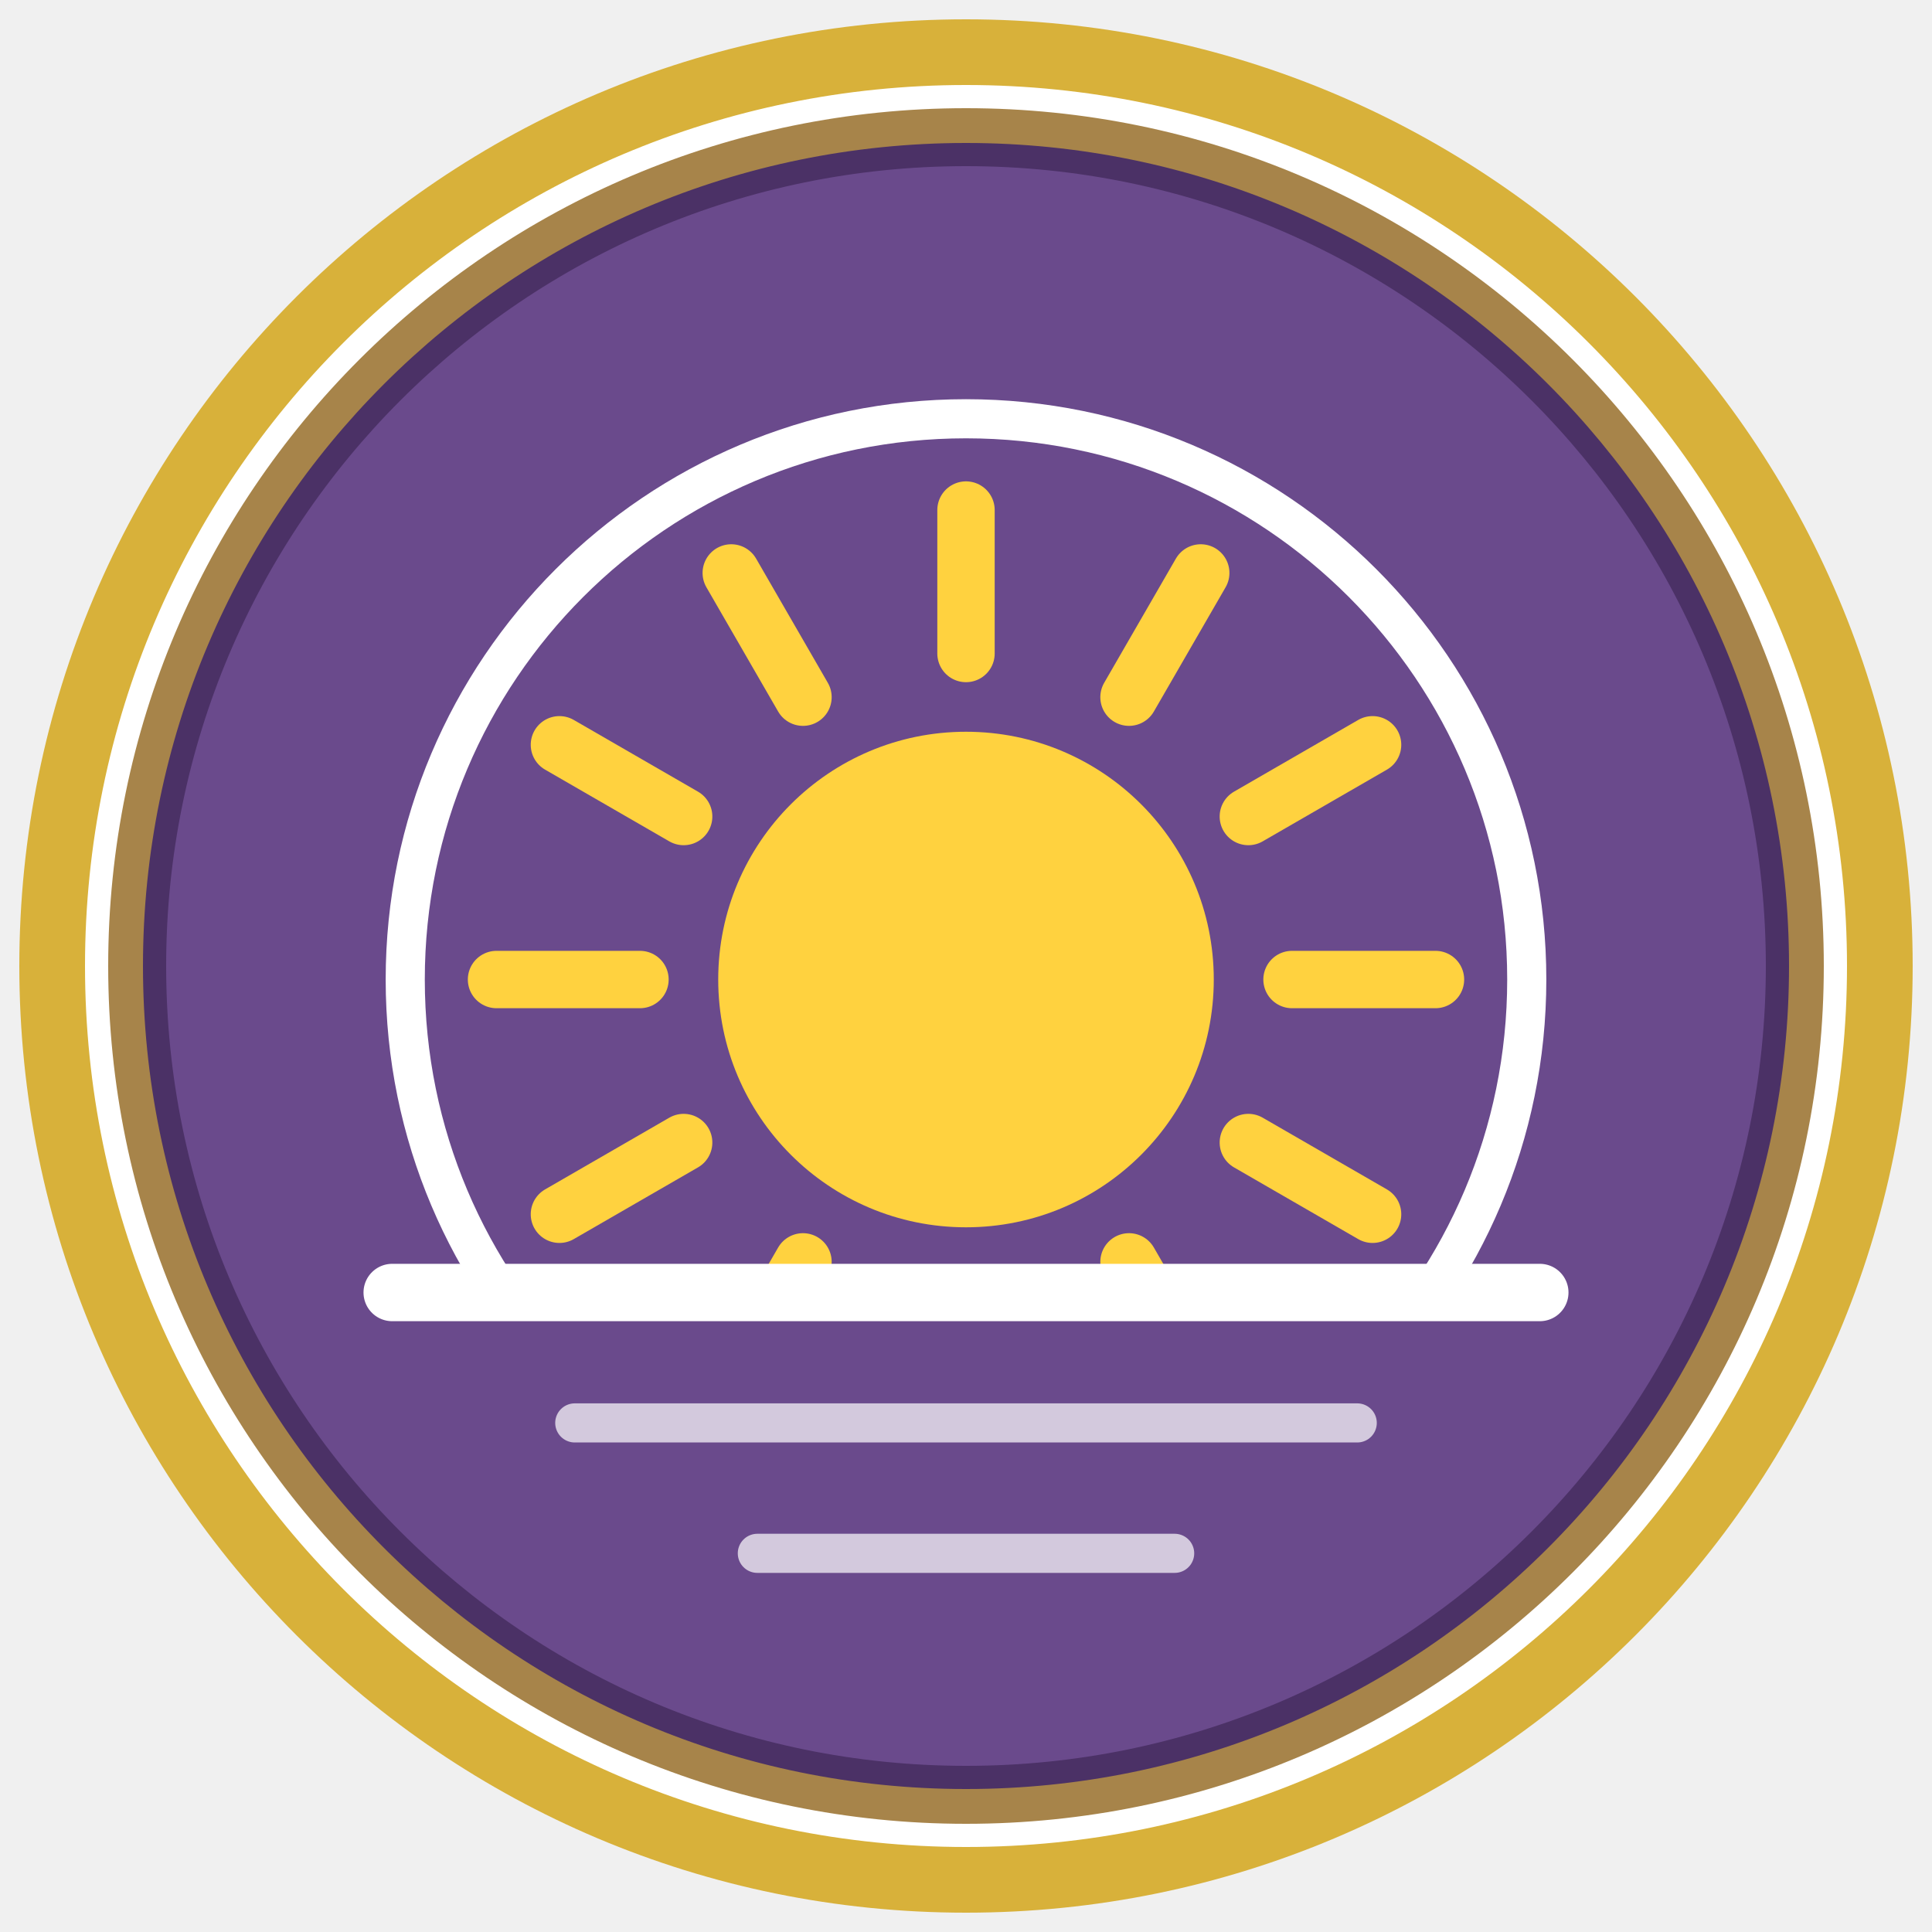
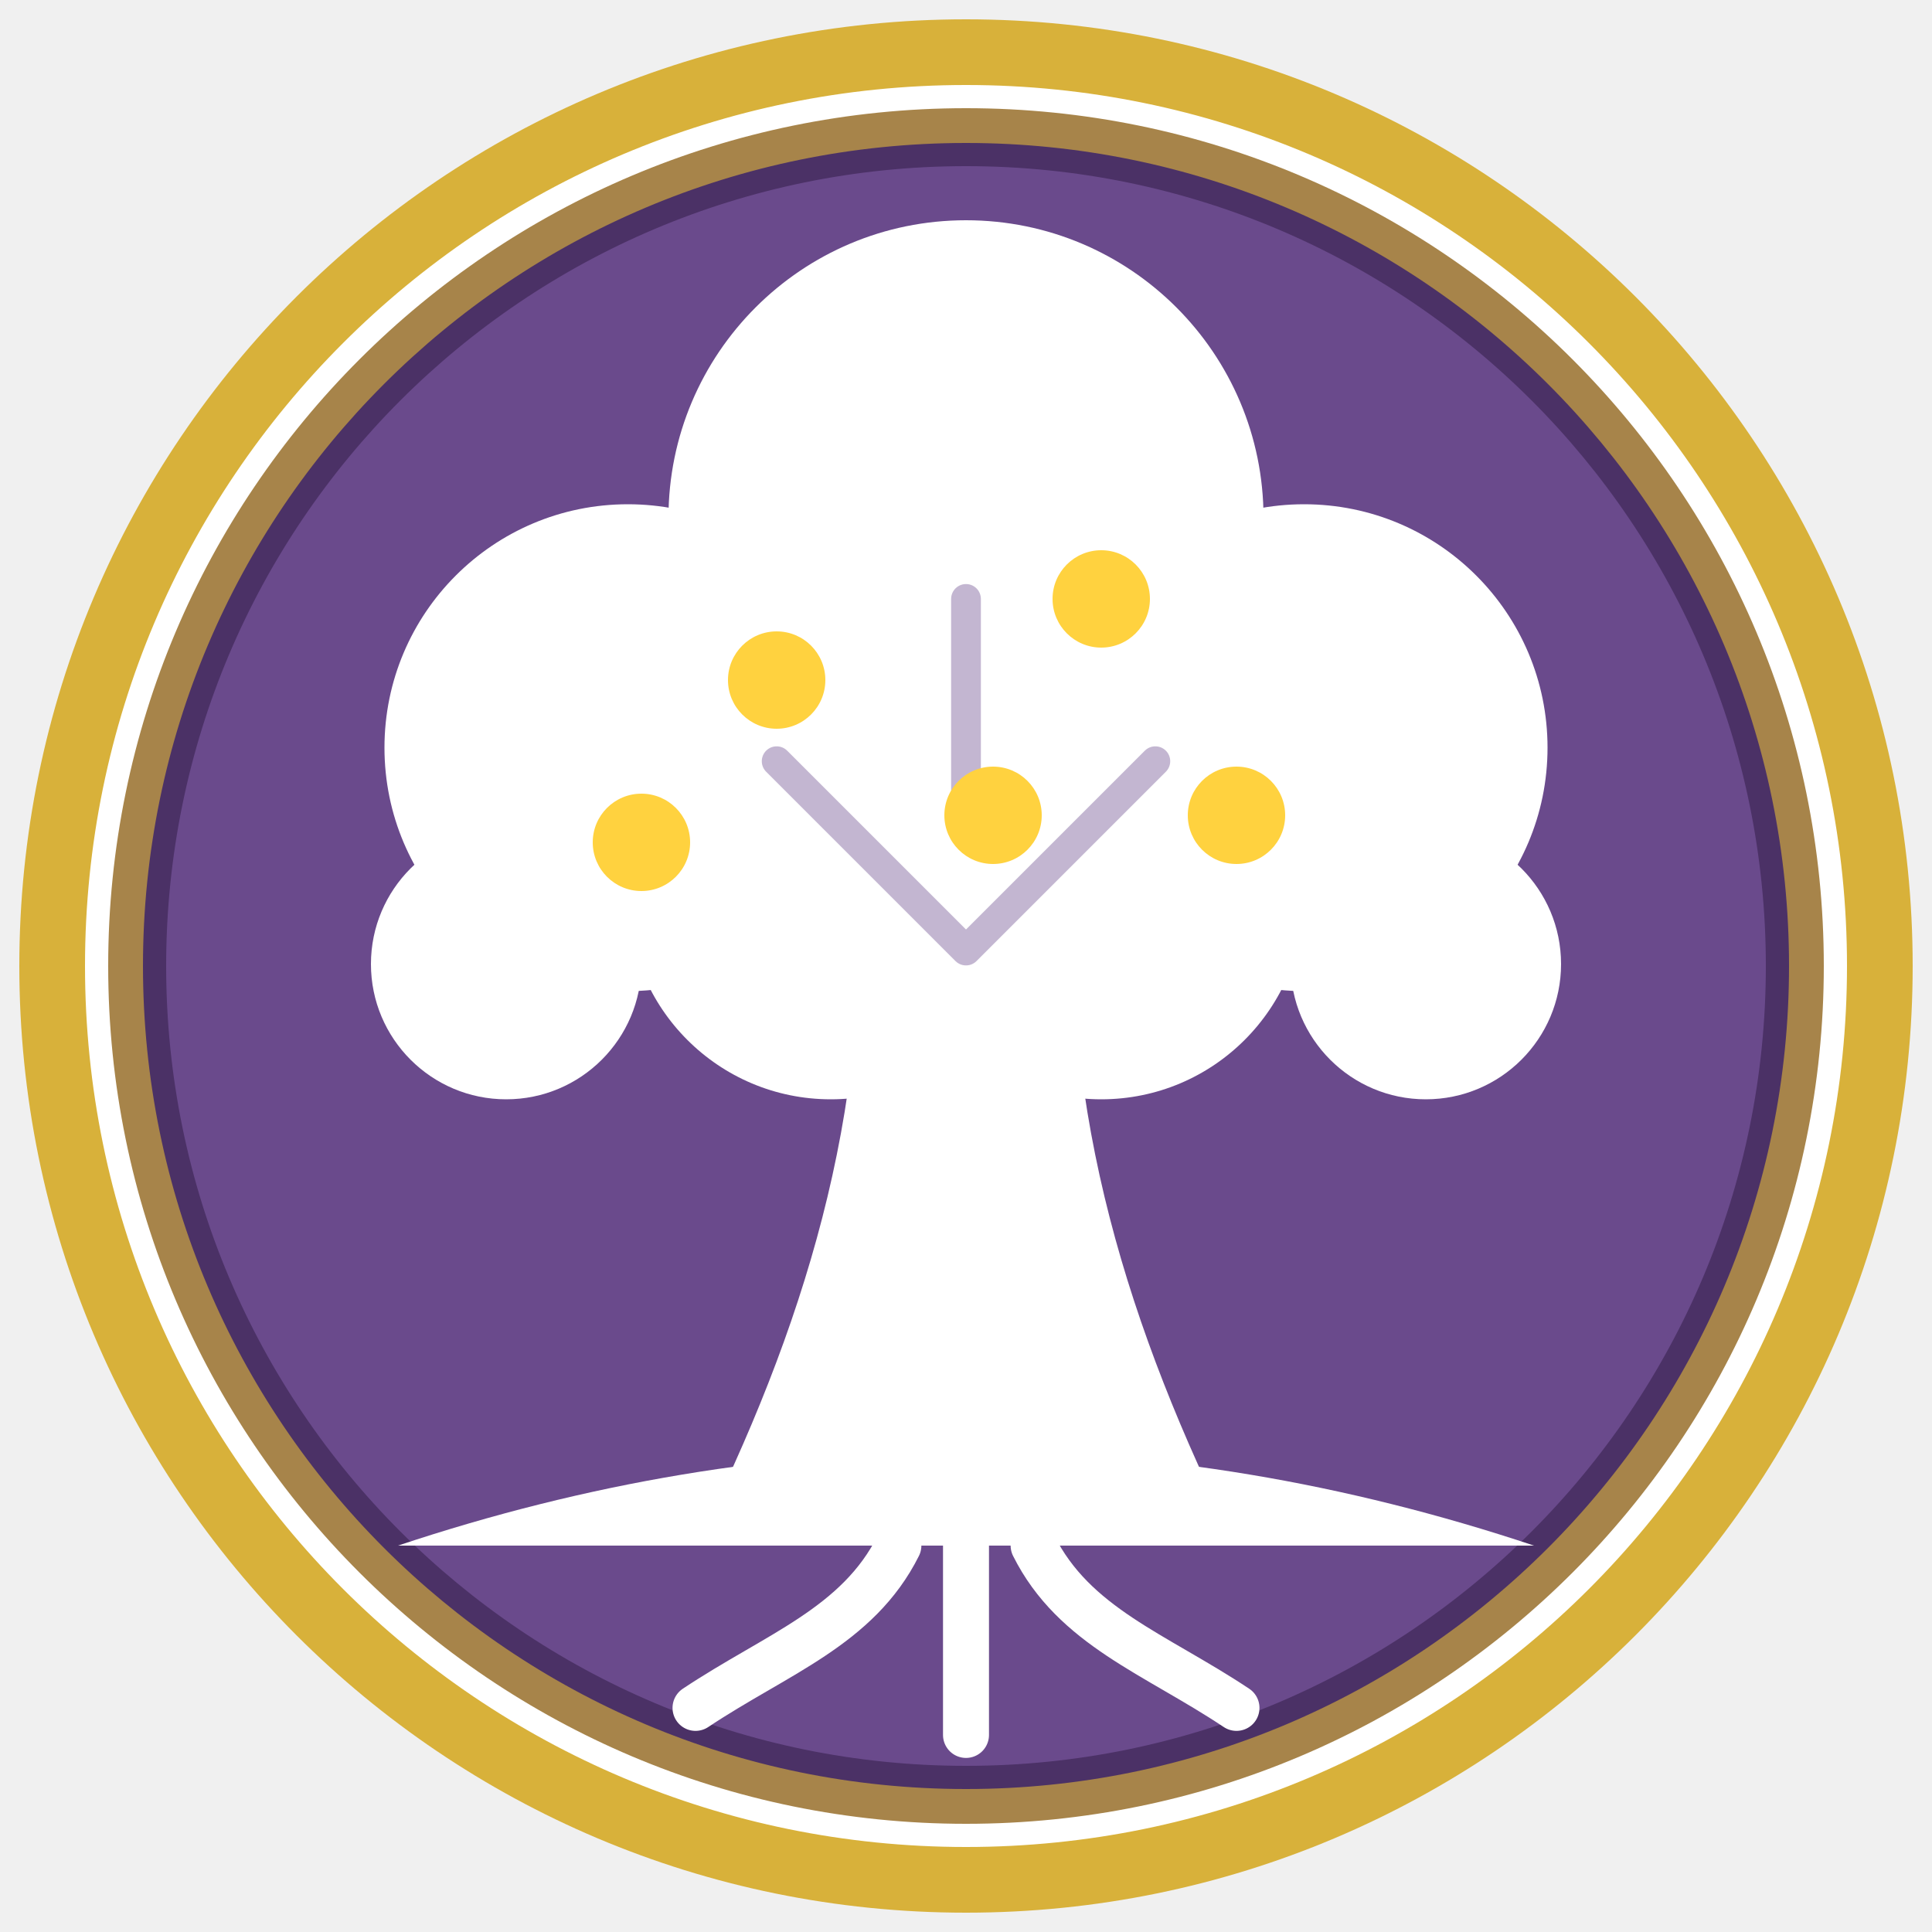
<svg xmlns="http://www.w3.org/2000/svg" viewBox="-100 -100 200 200" width="400" height="400">
  <circle r="98" fill="#D8B13A" />
  <circle r="89" fill="#4B3166" opacity=".35" />
  <circle r="84" fill="#6A4A8C" />
  <circle r="84" fill="none" stroke="#4B3166" stroke-width="2.4" />
  <circle r="90" fill="none" stroke="#FFFFFF" stroke-width="2.4" />
-   <g transform="translate(0 -4) scale(1.35)">
-     <clipPath id="hz">
-       <rect x="-60" y="-60" width="120" height="86" />
-     </clipPath>
-     <g clip-path="url(#hz)">
-       <circle cx="0" cy="4" r="43" fill="none" stroke="#FFFFFF" stroke-width="3" />
-       <path d="M0,-25 V-36" stroke="#FFD23F" stroke-width="4.4" stroke-linecap="round" transform="translate(0 4) rotate(0)" />
-       <path d="M0,-25 V-36" stroke="#FFD23F" stroke-width="4.4" stroke-linecap="round" transform="translate(0 4) rotate(30)" />
-       <path d="M0,-25 V-36" stroke="#FFD23F" stroke-width="4.4" stroke-linecap="round" transform="translate(0 4) rotate(60)" />
-       <path d="M0,-25 V-36" stroke="#FFD23F" stroke-width="4.4" stroke-linecap="round" transform="translate(0 4) rotate(90)" />
-       <path d="M0,-25 V-36" stroke="#FFD23F" stroke-width="4.4" stroke-linecap="round" transform="translate(0 4) rotate(120)" />
-       <path d="M0,-25 V-36" stroke="#FFD23F" stroke-width="4.4" stroke-linecap="round" transform="translate(0 4) rotate(150)" />
-       <path d="M0,-25 V-36" stroke="#FFD23F" stroke-width="4.4" stroke-linecap="round" transform="translate(0 4) rotate(180)" />
-       <path d="M0,-25 V-36" stroke="#FFD23F" stroke-width="4.4" stroke-linecap="round" transform="translate(0 4) rotate(210)" />
-       <path d="M0,-25 V-36" stroke="#FFD23F" stroke-width="4.4" stroke-linecap="round" transform="translate(0 4) rotate(240)" />
-       <path d="M0,-25 V-36" stroke="#FFD23F" stroke-width="4.4" stroke-linecap="round" transform="translate(0 4) rotate(270)" />
-       <path d="M0,-25 V-36" stroke="#FFD23F" stroke-width="4.4" stroke-linecap="round" transform="translate(0 4) rotate(300)" />
-       <path d="M0,-25 V-36" stroke="#FFD23F" stroke-width="4.4" stroke-linecap="round" transform="translate(0 4) rotate(330)" />
-       <circle cx="0" cy="4" r="19" fill="#FFD23F" />
-     </g>
-     <path d="M-44,28 H44" stroke="#FFFFFF" stroke-width="4.4" stroke-linecap="round" />
-     <path d="M-30,38 H30 M-16,48 H16" stroke="#FFFFFF" stroke-width="3" stroke-linecap="round" opacity=".7" />
+   <g transform="translate(0 4) scale(1.4)">
+     <path d="M-42,40 Q0,26 42,40Z" fill="#FFFFFF" />
+     <path d="M-5,40 C-8,46 -14,48 -20,52 M5,40 C8,46 14,48 20,52 M0,40 V54" stroke="#FFFFFF" stroke-width="3.4" fill="none" stroke-linecap="round" />
+     <circle cx="0" cy="-36" r="22" fill="#FFFFFF" />
+     <circle cx="-25" cy="-19" r="18" fill="#FFFFFF" />
+     <circle cx="25" cy="-19" r="18" fill="#FFFFFF" />
+     <circle cx="-10" cy="-8" r="15" fill="#FFFFFF" />
+     <circle cx="10" cy="-8" r="15" fill="#FFFFFF" />
+     <circle cx="-34" cy="-3" r="10" fill="#FFFFFF" />
+     <circle cx="34" cy="-3" r="10" fill="#FFFFFF" />
+     <path d="M-20,40 C-12,24 -7,8 -8,-10 L8,-10 C7,8 12,24 20,40Z" fill="#FFFFFF" />
+     <path d="M0,-4 L-14,-18 M0,-4 L14,-18 M0,-14 V-30" stroke="#6A4A8C" stroke-width="2.2" stroke-opacity=".4" fill="none" stroke-linecap="round" />
+     <circle cx="-14" cy="-24" r="3.6" fill="#FFD23F" />
+     <circle cx="10" cy="-30" r="3.6" fill="#FFD23F" />
+     <circle cx="20" cy="-14" r="3.6" fill="#FFD23F" />
+     <circle cx="-24" cy="-12" r="3.6" fill="#FFD23F" />
+     <circle cx="2" cy="-14" r="3.6" fill="#FFD23F" />
  </g>
</svg>
